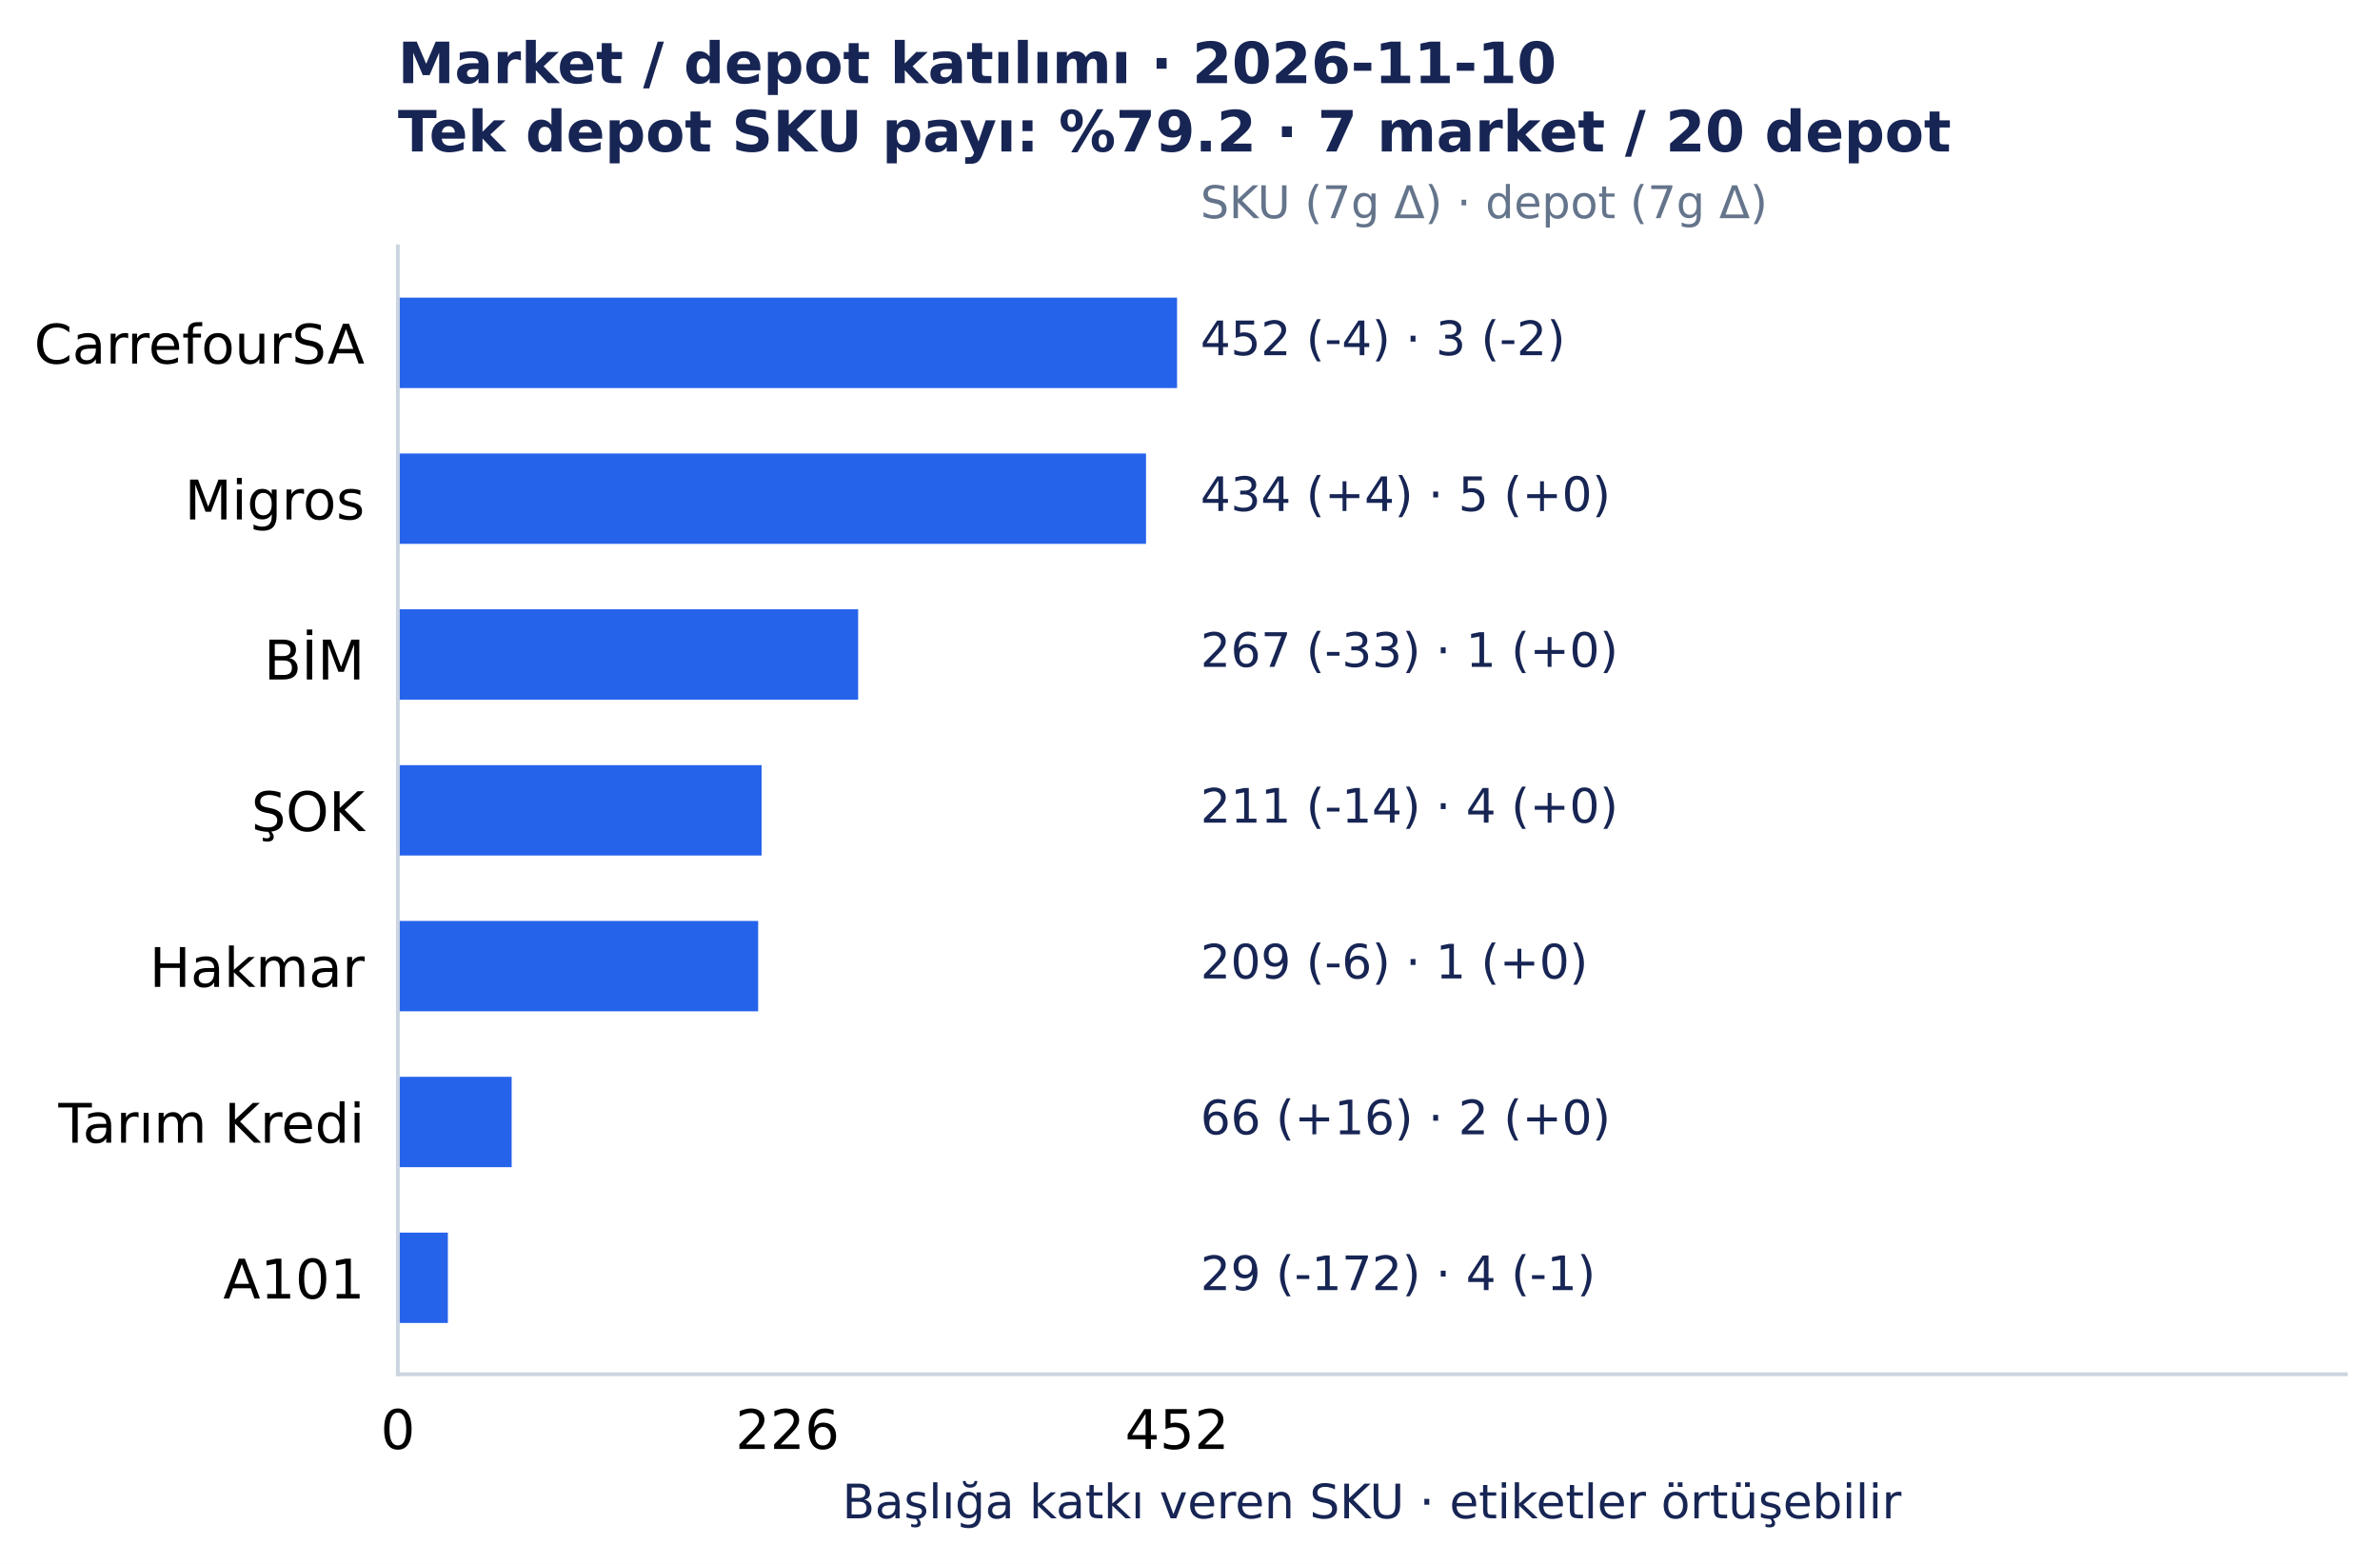
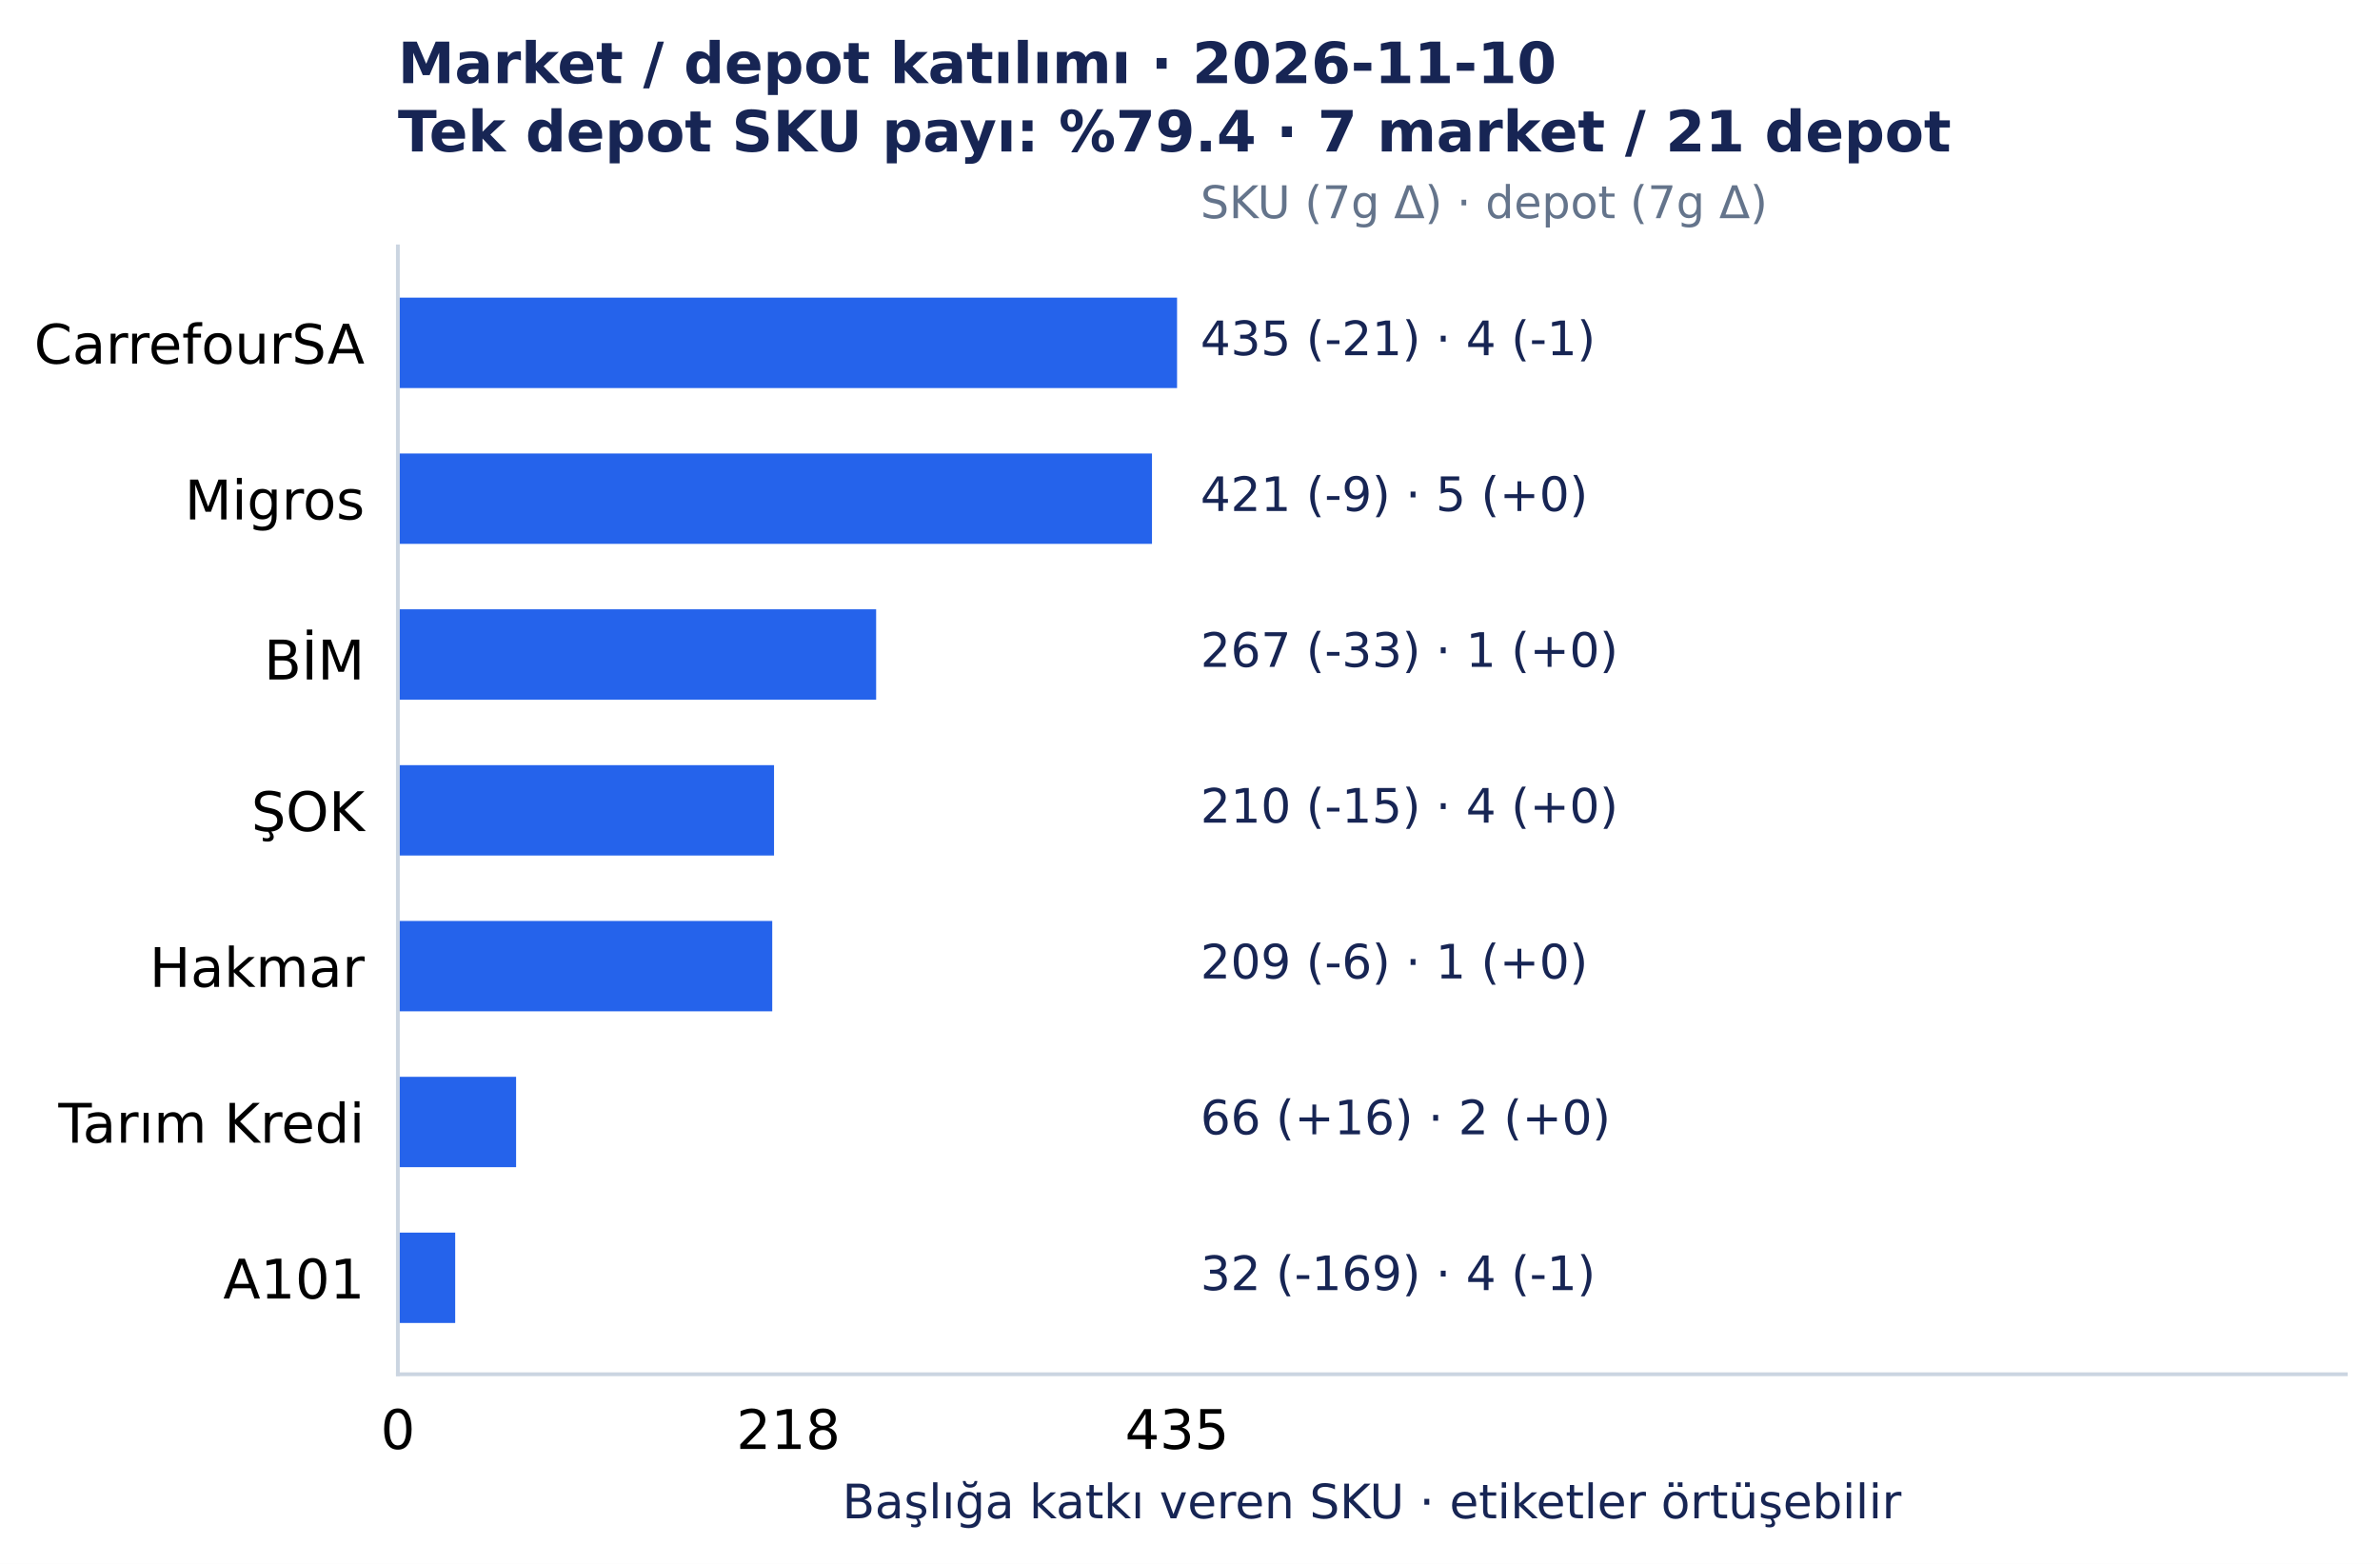
<svg xmlns="http://www.w3.org/2000/svg" width="501.492pt" height="329.548pt" viewBox="0 0 501.492 329.548" version="1.1">
  <defs>
    <style type="text/css">*{stroke-linejoin: round; stroke-linecap: butt}</style>
  </defs>
  <g id="figure_1">
    <g id="patch_1">
      <path d="M 0 329.548 L 501.492 329.548 L 501.492 0 L 0 0 z " style="fill: #ffffff" />
    </g>
    <g id="axes_1">
      <g id="patch_2">
        <path d="M 83.836 289.594 L 494.292 289.594 L 494.292 51.923 L 83.836 51.923 z " style="fill: #ffffff" />
      </g>
      <g id="matplotlib.axis_1">
        <g id="xtick_1">
          <g id="line2d_1" />
          <g id="text_1">
            <text style="font-size: 11.5px; font-family: 'DejaVu Sans', 'Bitstream Vera Sans', 'Computer Modern Sans Serif', 'Lucida Grande', 'Verdana', 'Geneva', 'Lucid', 'Arial', 'Helvetica', 'Avant Garde', sans-serif; text-anchor: middle" x="83.836" y="305.331" transform="rotate(-0 83.83609 305.3312)">0</text>
          </g>
        </g>
        <g id="xtick_2">
          <g id="line2d_2" />
          <g id="text_2">
-             <text style="font-size: 11.5px; font-family: 'DejaVu Sans', 'Bitstream Vera Sans', 'Computer Modern Sans Serif', 'Lucida Grande', 'Verdana', 'Geneva', 'Lucid', 'Arial', 'Helvetica', 'Avant Garde', sans-serif; text-anchor: middle" x="165.927" y="305.331" transform="rotate(-0 165.9273 305.3312)">226</text>
+             <text style="font-size: 11.5px; font-family: 'DejaVu Sans', 'Bitstream Vera Sans', 'Computer Modern Sans Serif', 'Lucida Grande', 'Verdana', 'Geneva', 'Lucid', 'Arial', 'Helvetica', 'Avant Garde', sans-serif; text-anchor: middle" x="166.116" y="305.331" transform="rotate(-0 166.1161 305.3312)">218</text>
          </g>
        </g>
        <g id="xtick_3">
          <g id="line2d_3" />
          <g id="text_3">
-             <text style="font-size: 11.5px; font-family: 'DejaVu Sans', 'Bitstream Vera Sans', 'Computer Modern Sans Serif', 'Lucida Grande', 'Verdana', 'Geneva', 'Lucid', 'Arial', 'Helvetica', 'Avant Garde', sans-serif; text-anchor: middle" x="248.019" y="305.331" transform="rotate(-0 248.0186 305.3312)">452</text>
+             <text style="font-size: 11.5px; font-family: 'DejaVu Sans', 'Bitstream Vera Sans', 'Computer Modern Sans Serif', 'Lucida Grande', 'Verdana', 'Geneva', 'Lucid', 'Arial', 'Helvetica', 'Avant Garde', sans-serif; text-anchor: middle" x="248.019" y="305.331" transform="rotate(-0 248.0186 305.3312)">435</text>
          </g>
        </g>
        <g id="text_4">
          <text style="font-size: 10px; font-family: 'DejaVu Sans', 'Bitstream Vera Sans', 'Computer Modern Sans Serif', 'Lucida Grande', 'Verdana', 'Geneva', 'Lucid', 'Arial', 'Helvetica', 'Avant Garde', sans-serif; text-anchor: middle; fill: #172554" x="289.064" y="319.945" transform="rotate(-0 289.0642 319.9455)">Başlığa katkı veren SKU · etiketler örtüşebilir</text>
        </g>
      </g>
      <g id="matplotlib.axis_2">
        <g id="ytick_1">
          <g id="line2d_4" />
          <g id="text_5">
            <text style="font-size: 11.5px; font-family: 'DejaVu Sans', 'Bitstream Vera Sans', 'Computer Modern Sans Serif', 'Lucida Grande', 'Verdana', 'Geneva', 'Lucid', 'Arial', 'Helvetica', 'Avant Garde', sans-serif; text-anchor: end" x="76.836" y="76.618" transform="rotate(-0 76.83609 76.61754)">CarrefourSA</text>
          </g>
        </g>
        <g id="ytick_2">
          <g id="line2d_5" />
          <g id="text_6">
            <text style="font-size: 11.5px; font-family: 'DejaVu Sans', 'Bitstream Vera Sans', 'Computer Modern Sans Serif', 'Lucida Grande', 'Verdana', 'Geneva', 'Lucid', 'Arial', 'Helvetica', 'Avant Garde', sans-serif; text-anchor: end" x="76.836" y="109.454" transform="rotate(-0 76.83609 109.4541)">Migros</text>
          </g>
        </g>
        <g id="ytick_3">
          <g id="line2d_6" />
          <g id="text_7">
            <text style="font-size: 11.5px; font-family: 'DejaVu Sans', 'Bitstream Vera Sans', 'Computer Modern Sans Serif', 'Lucida Grande', 'Verdana', 'Geneva', 'Lucid', 'Arial', 'Helvetica', 'Avant Garde', sans-serif; text-anchor: end" x="76.836" y="143.177" transform="rotate(-0 76.83609 143.1775)">BİM</text>
          </g>
        </g>
        <g id="ytick_4">
          <g id="line2d_7" />
          <g id="text_8">
            <text style="font-size: 11.5px; font-family: 'DejaVu Sans', 'Bitstream Vera Sans', 'Computer Modern Sans Serif', 'Lucida Grande', 'Verdana', 'Geneva', 'Lucid', 'Arial', 'Helvetica', 'Avant Garde', sans-serif; text-anchor: end" x="76.836" y="175.127" transform="rotate(-0 76.83609 175.1269)">ŞOK</text>
          </g>
        </g>
        <g id="ytick_5">
          <g id="line2d_8" />
          <g id="text_9">
            <text style="font-size: 11.5px; font-family: 'DejaVu Sans', 'Bitstream Vera Sans', 'Computer Modern Sans Serif', 'Lucida Grande', 'Verdana', 'Geneva', 'Lucid', 'Arial', 'Helvetica', 'Avant Garde', sans-serif; text-anchor: end" x="76.836" y="207.964" transform="rotate(-0 76.83609 207.9639)">Hakmar</text>
          </g>
        </g>
        <g id="ytick_6">
          <g id="line2d_9" />
          <g id="text_10">
            <text style="font-size: 11.5px; font-family: 'DejaVu Sans', 'Bitstream Vera Sans', 'Computer Modern Sans Serif', 'Lucida Grande', 'Verdana', 'Geneva', 'Lucid', 'Arial', 'Helvetica', 'Avant Garde', sans-serif; text-anchor: end" x="76.836" y="240.801" transform="rotate(-0 76.83609 240.8005)">Tarım Kredi</text>
          </g>
        </g>
        <g id="ytick_7">
          <g id="line2d_10" />
          <g id="text_11">
            <text style="font-size: 11.5px; font-family: 'DejaVu Sans', 'Bitstream Vera Sans', 'Computer Modern Sans Serif', 'Lucida Grande', 'Verdana', 'Geneva', 'Lucid', 'Arial', 'Helvetica', 'Avant Garde', sans-serif; text-anchor: end" x="76.836" y="273.637" transform="rotate(-0 76.83609 273.6367)">A101</text>
          </g>
        </g>
      </g>
      <g id="patch_3">
        <path d="M 83.836 62.726 L 248.019 62.726 L 248.019 81.771 L 83.836 81.771 z " clip-path="url(#p7150c4acc0)" style="fill: #2563eb" />
      </g>
      <g id="patch_4">
-         <path d="M 83.836 95.562 L 241.48 95.562 L 241.48 114.608 L 83.836 114.608 z " clip-path="url(#p7150c4acc0)" style="fill: #2563eb" />
+         <path d="M 83.836 95.562 L 242.735 95.562 L 242.735 114.608 L 83.836 114.608 z " clip-path="url(#p7150c4acc0)" style="fill: #2563eb" />
      </g>
      <g id="patch_5">
-         <path d="M 83.836 128.399 L 180.82 128.399 L 180.82 147.444 L 83.836 147.444 z " clip-path="url(#p7150c4acc0)" style="fill: #2563eb" />
+         <path d="M 83.836 128.399 L 184.61 128.399 L 184.61 147.444 L 83.836 147.444 z " clip-path="url(#p7150c4acc0)" style="fill: #2563eb" />
      </g>
      <g id="patch_6">
-         <path d="M 83.836 161.236 L 160.479 161.236 L 160.479 180.281 L 83.836 180.281 z " clip-path="url(#p7150c4acc0)" style="fill: #2563eb" />
+         <path d="M 83.836 161.236 L 163.097 161.236 L 163.097 180.281 L 83.836 180.281 z " clip-path="url(#p7150c4acc0)" style="fill: #2563eb" />
      </g>
      <g id="patch_7">
-         <path d="M 83.836 194.072 L 159.752 194.072 L 159.752 213.117 L 83.836 213.117 z " clip-path="url(#p7150c4acc0)" style="fill: #2563eb" />
+         <path d="M 83.836 194.072 L 162.719 194.072 L 162.719 213.117 L 83.836 213.117 z " clip-path="url(#p7150c4acc0)" style="fill: #2563eb" />
      </g>
      <g id="patch_8">
-         <path d="M 83.836 226.909 L 107.81 226.909 L 107.81 245.954 L 83.836 245.954 z " clip-path="url(#p7150c4acc0)" style="fill: #2563eb" />
+         <path d="M 83.836 226.909 L 108.747 226.909 L 108.747 245.954 L 83.836 245.954 z " clip-path="url(#p7150c4acc0)" style="fill: #2563eb" />
      </g>
      <g id="patch_9">
-         <path d="M 83.836 259.745 L 94.37 259.745 L 94.37 278.791 L 83.836 278.791 z " clip-path="url(#p7150c4acc0)" style="fill: #2563eb" />
+         <path d="M 83.836 259.745 L 95.914 259.745 L 95.914 278.791 L 83.836 278.791 z " clip-path="url(#p7150c4acc0)" style="fill: #2563eb" />
      </g>
      <g id="patch_10">
        <path d="M 83.836 289.594 L 83.836 51.923 " style="fill: none; stroke: #cbd5e1; stroke-width: 0.8; stroke-linejoin: miter; stroke-linecap: square" />
      </g>
      <g id="patch_11">
        <path d="M 83.836 289.594 L 494.292 289.594 " style="fill: none; stroke: #cbd5e1; stroke-width: 0.8; stroke-linejoin: miter; stroke-linecap: square" />
      </g>
      <g id="text_12">
-         <text style="font-size: 10px; font-family: 'DejaVu Sans', 'Bitstream Vera Sans', 'Computer Modern Sans Serif', 'Lucida Grande', 'Verdana', 'Geneva', 'Lucid', 'Arial', 'Helvetica', 'Avant Garde', sans-serif; text-anchor: start; fill: #172554" x="252.944" y="74.846" transform="rotate(-0 252.9441 74.84609)">452 (-4)  ·  3 (-2)</text>
+         <text style="font-size: 10px; font-family: 'DejaVu Sans', 'Bitstream Vera Sans', 'Computer Modern Sans Serif', 'Lucida Grande', 'Verdana', 'Geneva', 'Lucid', 'Arial', 'Helvetica', 'Avant Garde', sans-serif; text-anchor: start; fill: #172554" x="252.944" y="74.846" transform="rotate(-0 252.9441 74.84609)">435 (-21)  ·  4 (-1)</text>
      </g>
      <g id="text_13">
-         <text style="font-size: 10px; font-family: 'DejaVu Sans', 'Bitstream Vera Sans', 'Computer Modern Sans Serif', 'Lucida Grande', 'Verdana', 'Geneva', 'Lucid', 'Arial', 'Helvetica', 'Avant Garde', sans-serif; text-anchor: start; fill: #172554" x="252.944" y="107.683" transform="rotate(-0 252.9441 107.6827)">434 (+4)  ·  5 (+0)</text>
+         <text style="font-size: 10px; font-family: 'DejaVu Sans', 'Bitstream Vera Sans', 'Computer Modern Sans Serif', 'Lucida Grande', 'Verdana', 'Geneva', 'Lucid', 'Arial', 'Helvetica', 'Avant Garde', sans-serif; text-anchor: start; fill: #172554" x="252.944" y="107.683" transform="rotate(-0 252.9441 107.6827)">421 (-9)  ·  5 (+0)</text>
      </g>
      <g id="text_14">
        <text style="font-size: 10px; font-family: 'DejaVu Sans', 'Bitstream Vera Sans', 'Computer Modern Sans Serif', 'Lucida Grande', 'Verdana', 'Geneva', 'Lucid', 'Arial', 'Helvetica', 'Avant Garde', sans-serif; text-anchor: start; fill: #172554" x="252.944" y="140.519" transform="rotate(-0 252.9441 140.5193)">267 (-33)  ·  1 (+0)</text>
      </g>
      <g id="text_15">
-         <text style="font-size: 10px; font-family: 'DejaVu Sans', 'Bitstream Vera Sans', 'Computer Modern Sans Serif', 'Lucida Grande', 'Verdana', 'Geneva', 'Lucid', 'Arial', 'Helvetica', 'Avant Garde', sans-serif; text-anchor: start; fill: #172554" x="252.944" y="173.356" transform="rotate(-0 252.9441 173.3559)">211 (-14)  ·  4 (+0)</text>
+         <text style="font-size: 10px; font-family: 'DejaVu Sans', 'Bitstream Vera Sans', 'Computer Modern Sans Serif', 'Lucida Grande', 'Verdana', 'Geneva', 'Lucid', 'Arial', 'Helvetica', 'Avant Garde', sans-serif; text-anchor: start; fill: #172554" x="252.944" y="173.356" transform="rotate(-0 252.9441 173.3559)">210 (-15)  ·  4 (+0)</text>
      </g>
      <g id="text_16">
        <text style="font-size: 10px; font-family: 'DejaVu Sans', 'Bitstream Vera Sans', 'Computer Modern Sans Serif', 'Lucida Grande', 'Verdana', 'Geneva', 'Lucid', 'Arial', 'Helvetica', 'Avant Garde', sans-serif; text-anchor: start; fill: #172554" x="252.944" y="206.193" transform="rotate(-0 252.9441 206.1925)">209 (-6)  ·  1 (+0)</text>
      </g>
      <g id="text_17">
        <text style="font-size: 10px; font-family: 'DejaVu Sans', 'Bitstream Vera Sans', 'Computer Modern Sans Serif', 'Lucida Grande', 'Verdana', 'Geneva', 'Lucid', 'Arial', 'Helvetica', 'Avant Garde', sans-serif; text-anchor: start; fill: #172554" x="252.944" y="239.029" transform="rotate(-0 252.9441 239.0291)">66 (+16)  ·  2 (+0)</text>
      </g>
      <g id="text_18">
-         <text style="font-size: 10px; font-family: 'DejaVu Sans', 'Bitstream Vera Sans', 'Computer Modern Sans Serif', 'Lucida Grande', 'Verdana', 'Geneva', 'Lucid', 'Arial', 'Helvetica', 'Avant Garde', sans-serif; text-anchor: start; fill: #172554" x="252.944" y="271.866" transform="rotate(-0 252.9441 271.8657)">29 (-172)  ·  4 (-1)</text>
+         <text style="font-size: 10px; font-family: 'DejaVu Sans', 'Bitstream Vera Sans', 'Computer Modern Sans Serif', 'Lucida Grande', 'Verdana', 'Geneva', 'Lucid', 'Arial', 'Helvetica', 'Avant Garde', sans-serif; text-anchor: start; fill: #172554" x="252.944" y="271.866" transform="rotate(-0 252.9441 271.8657)">32 (-169)  ·  4 (-1)</text>
      </g>
      <g id="text_19">
        <text style="font-size: 9.5px; font-family: 'DejaVu Sans', 'Bitstream Vera Sans', 'Computer Modern Sans Serif', 'Lucida Grande', 'Verdana', 'Geneva', 'Lucid', 'Arial', 'Helvetica', 'Avant Garde', sans-serif; text-anchor: start; fill: #64748b" x="252.944" y="45.979" transform="rotate(-0 252.9441 45.97915)">SKU (7g Δ) · depot (7g Δ)</text>
      </g>
      <g id="text_20">
        <text style="font-weight: 700; font-size: 12px; font-family: 'DejaVu Sans', 'Bitstream Vera Sans', 'Computer Modern Sans Serif', 'Lucida Grande', 'Verdana', 'Geneva', 'Lucid', 'Arial', 'Helvetica', 'Avant Garde', sans-serif; fill: #172554" transform="translate(83.83609 17.5193)">Market / depot katılımı · 2026-11-10</text>
-         <text style="font-weight: 700; font-size: 12px; font-family: 'DejaVu Sans', 'Bitstream Vera Sans', 'Computer Modern Sans Serif', 'Lucida Grande', 'Verdana', 'Geneva', 'Lucid', 'Arial', 'Helvetica', 'Avant Garde', sans-serif; fill: #172554" transform="translate(83.83609 31.92258)">Tek depot SKU payı: %79.2 · 7 market / 20 depot</text>
+         <text style="font-weight: 700; font-size: 12px; font-family: 'DejaVu Sans', 'Bitstream Vera Sans', 'Computer Modern Sans Serif', 'Lucida Grande', 'Verdana', 'Geneva', 'Lucid', 'Arial', 'Helvetica', 'Avant Garde', sans-serif; fill: #172554" transform="translate(83.83609 31.92258)">Tek depot SKU payı: %79.4 · 7 market / 21 depot</text>
      </g>
    </g>
  </g>
  <defs>
    <clipPath id="p7150c4acc0">
      <rect x="83.836" y="51.923" width="410.456" height="237.671" />
    </clipPath>
  </defs>
</svg>
